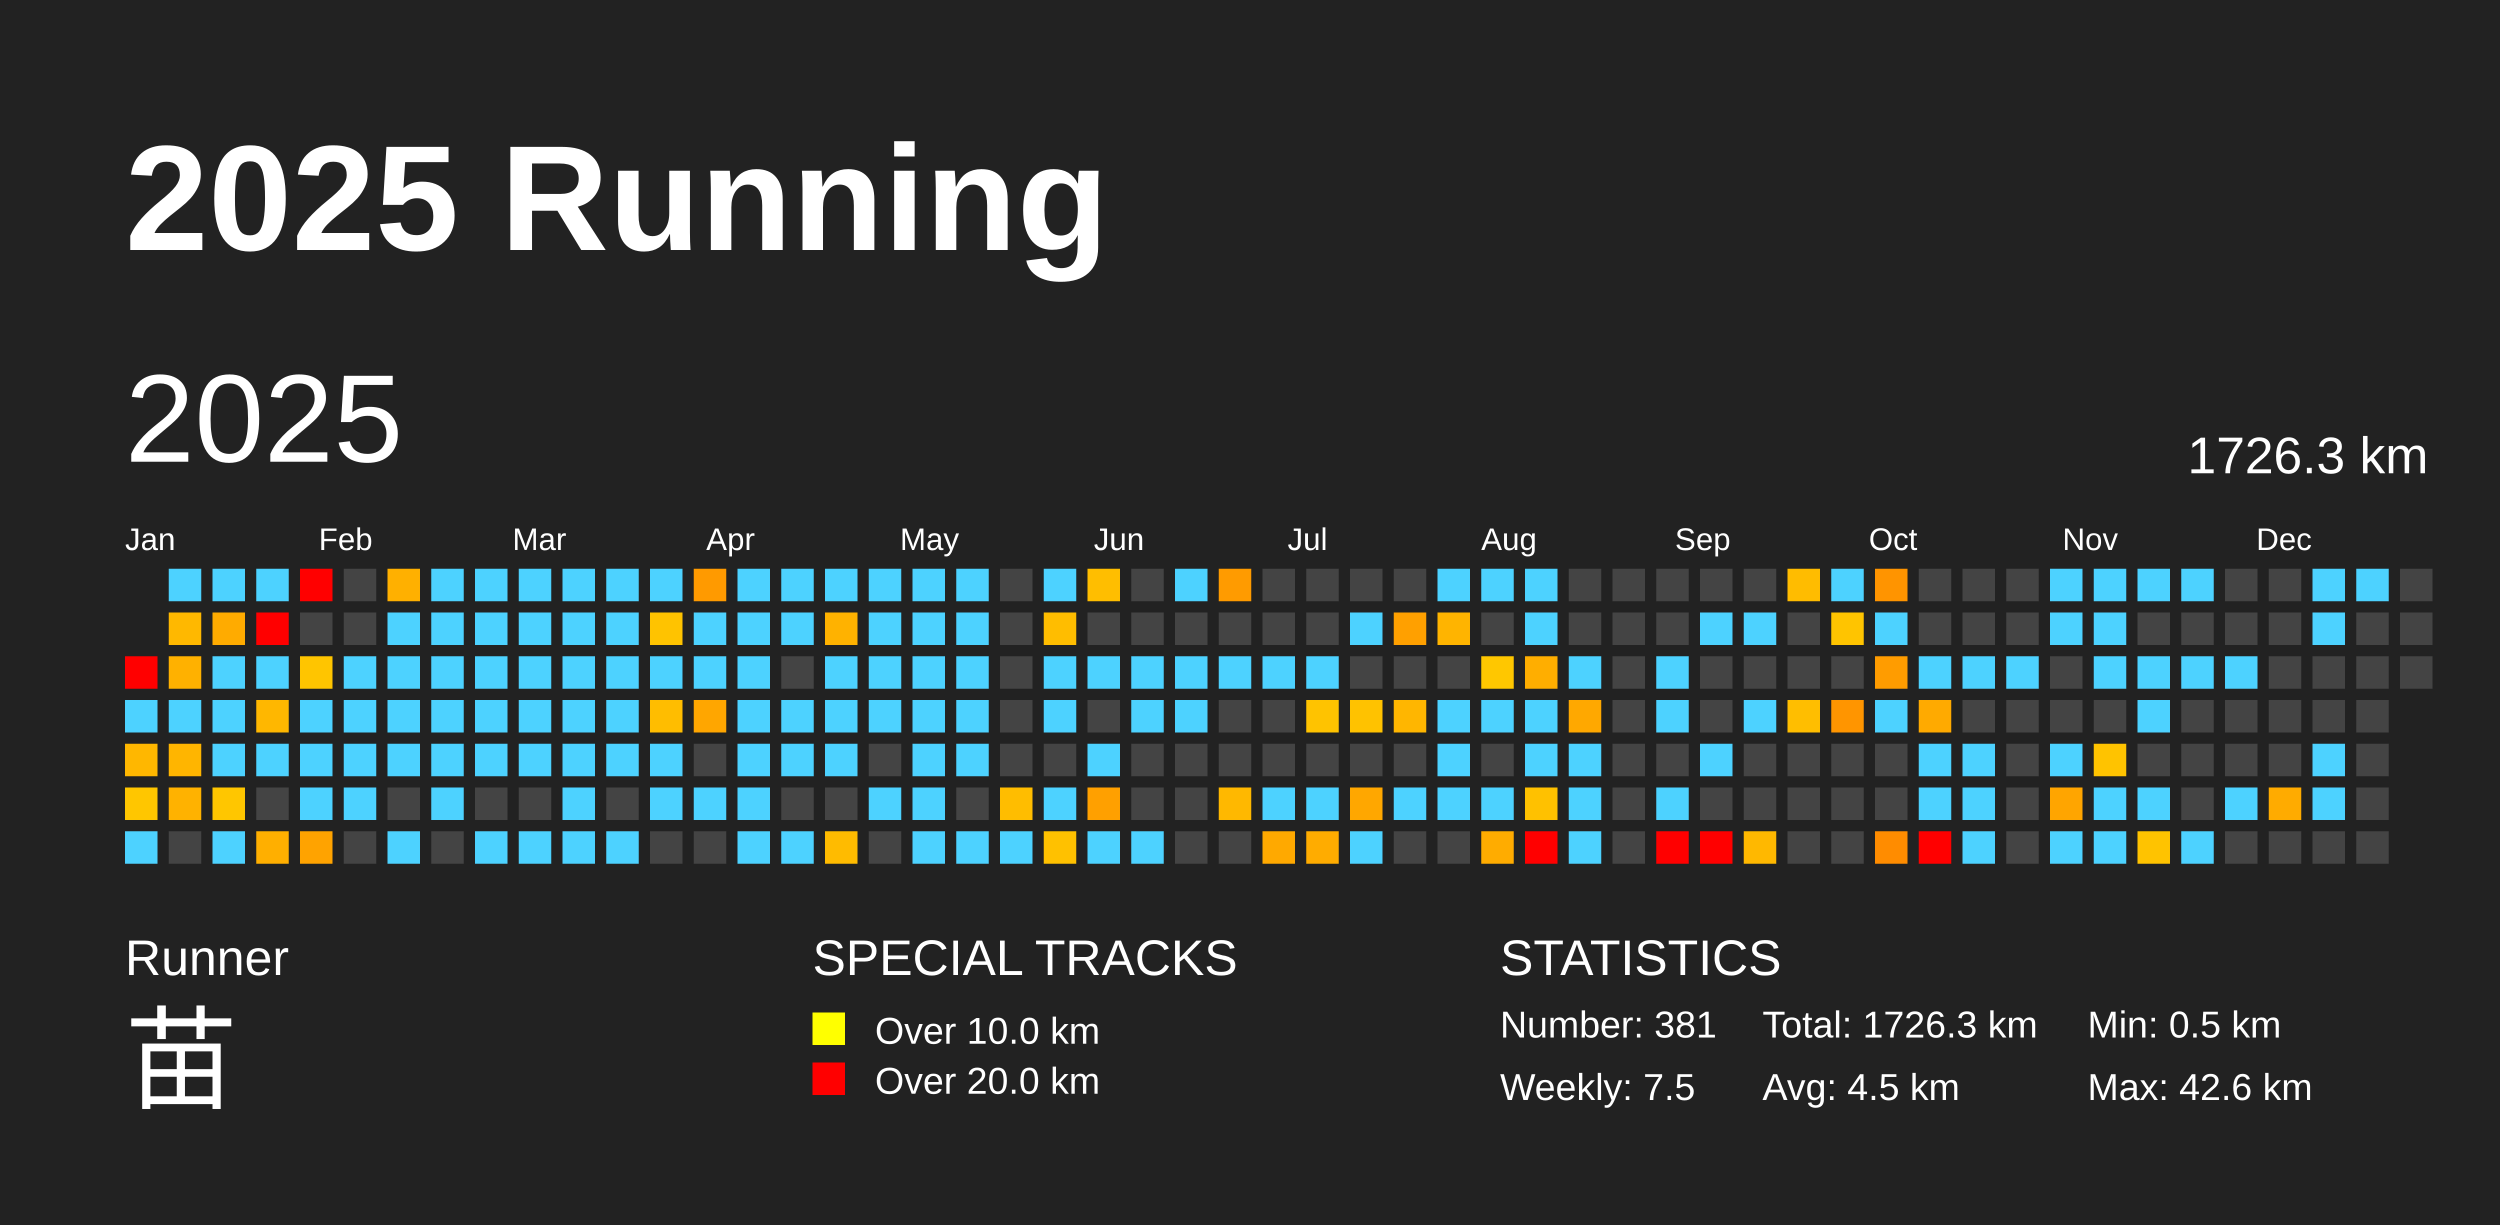
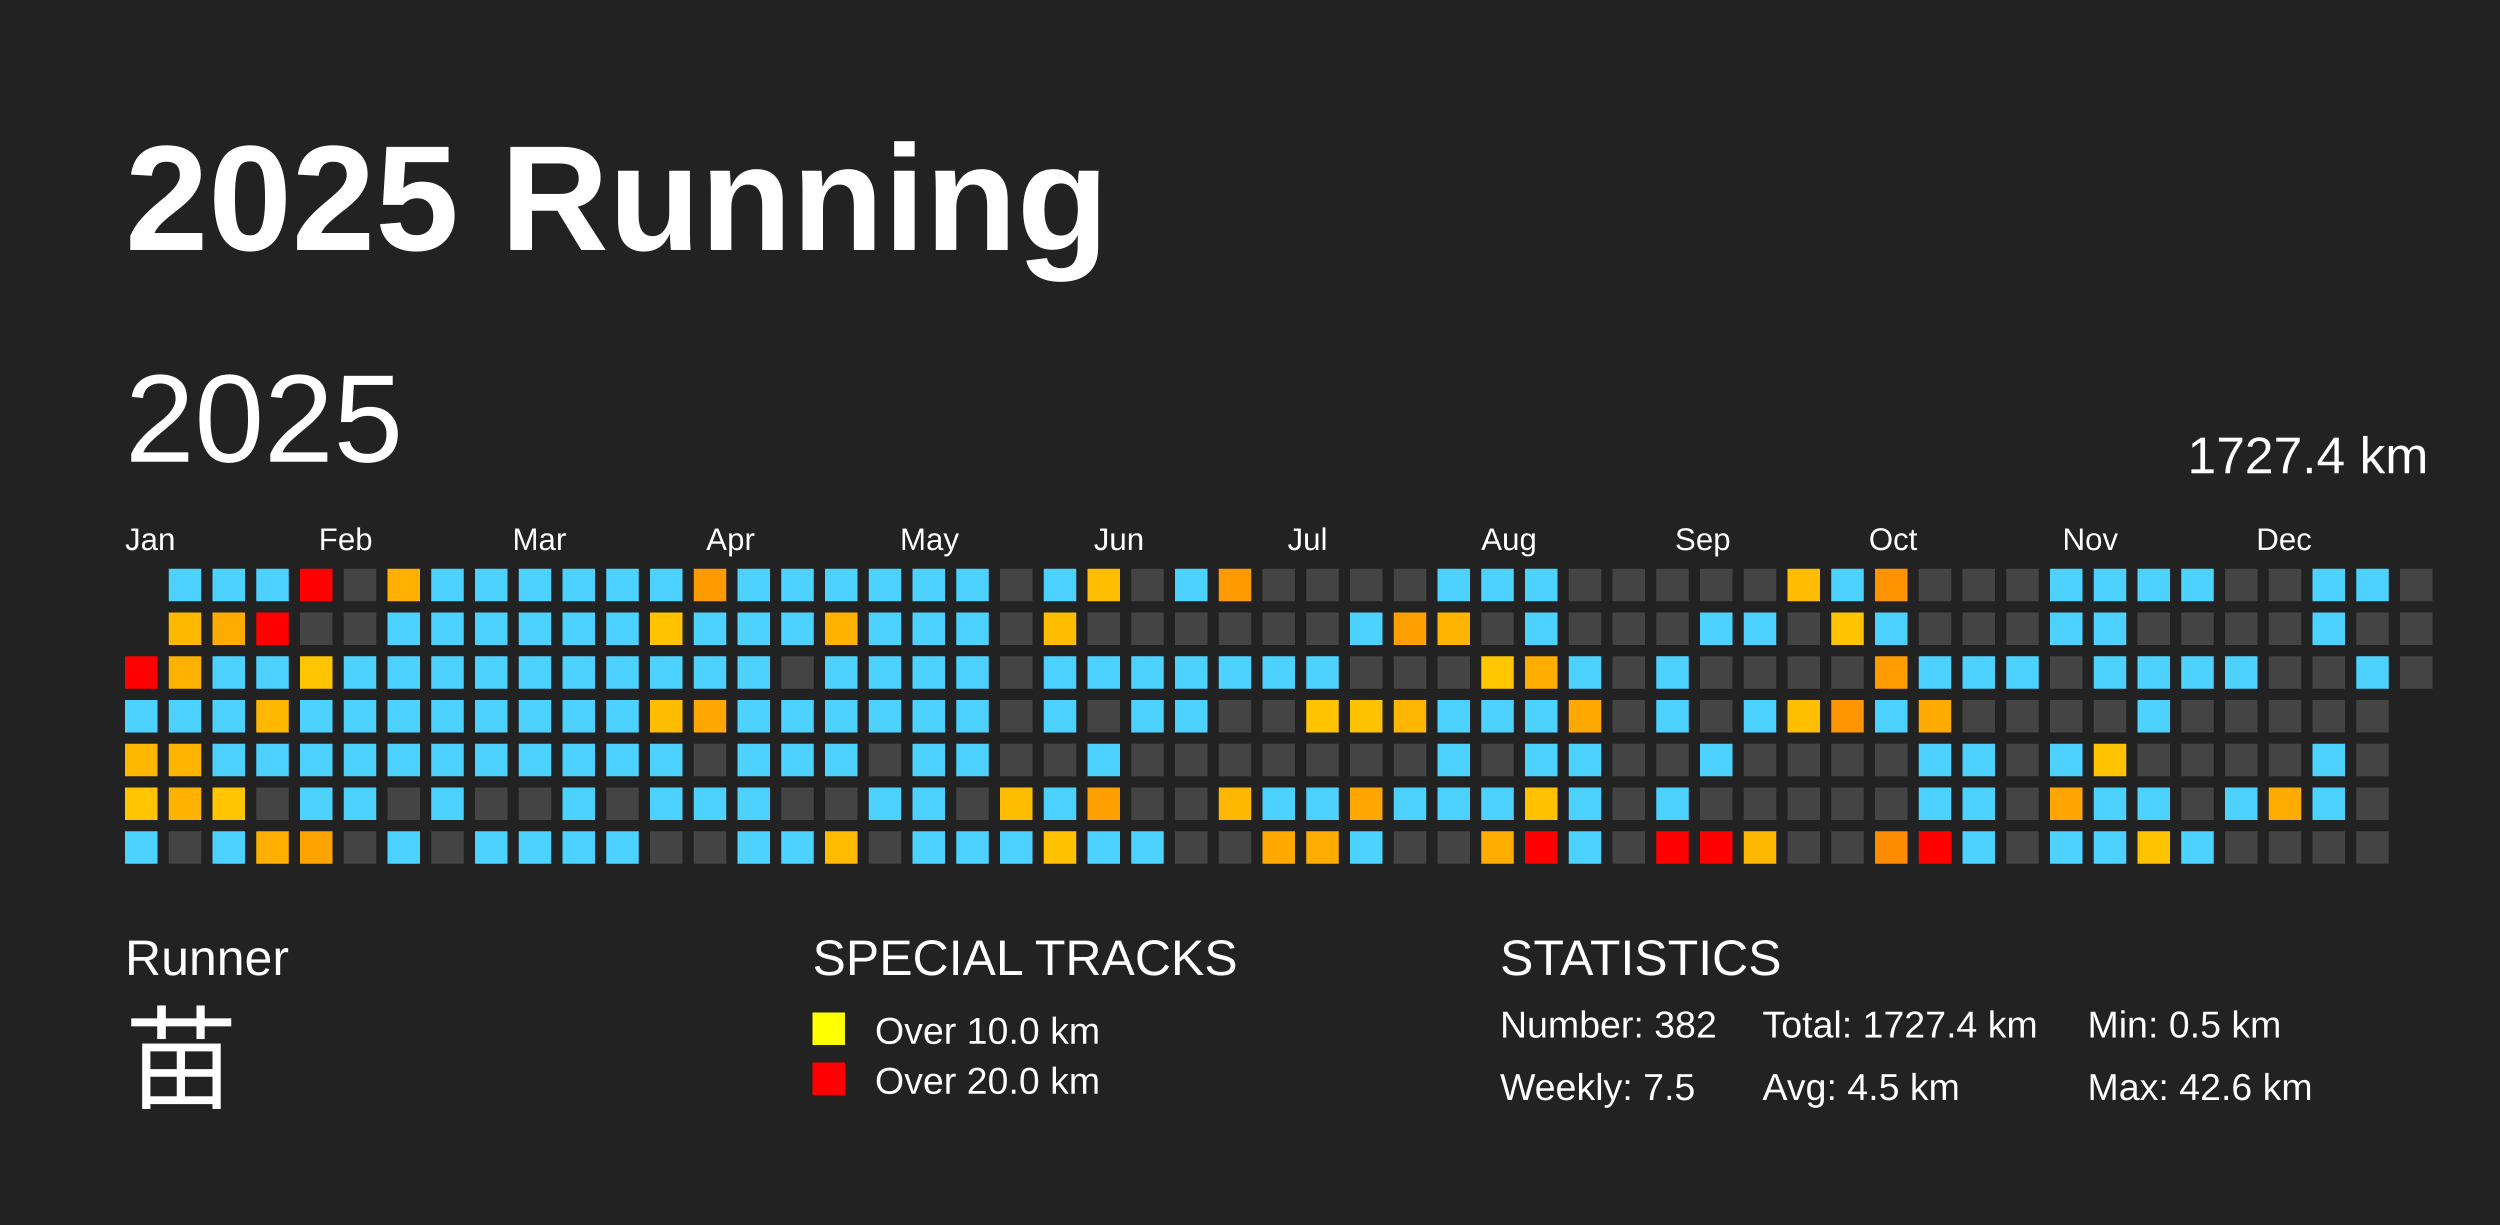
<svg xmlns="http://www.w3.org/2000/svg" baseProfile="full" height="98mm" version="1.1" viewBox="0,0,200,98" width="200mm">
  <defs />
  <rect fill="#222222" height="98" width="200" x="0" y="0" />
  <text fill="#FFFFFF" style="font-size:12px; font-family:Arial; font-weight:bold;" x="10" y="20">2025 Running</text>
  <text fill="#FFFFFF" style="font-size:4px; font-family:Arial" x="10" y="78">Runner</text>
  <text fill="#FFFFFF" style="font-size:9px; font-family:Arial" x="10" y="88">苗</text>
  <text fill="#FFFFFF" style="font-size:4px; font-family:Arial" x="65" y="78">SPECIAL TRACKS</text>
  <rect fill="yellow" height="2.6" width="2.6" x="65" y="81" />
  <text fill="#FFFFFF" style="font-size:3px; font-family:Arial" x="70" y="83.5">Over 10.0 km</text>
  <rect fill="red" height="2.6" width="2.6" x="65" y="85" />
  <text fill="#FFFFFF" style="font-size:3px; font-family:Arial" x="70" y="87.5">Over 20.0 km</text>
  <text fill="#FFFFFF" style="font-size:4px; font-family:Arial" x="120" y="78">STATISTICS</text>
-   <text fill="#FFFFFF" style="font-size:3px; font-family:Arial" x="120" y="83">Number: 381</text>
+   <text fill="#FFFFFF" style="font-size:3px; font-family:Arial" x="120" y="83">Number: 382</text>
  <text fill="#FFFFFF" style="font-size:3px; font-family:Arial" x="120" y="88">Weekly: 7.5</text>
-   <text fill="#FFFFFF" style="font-size:3px; font-family:Arial" x="141" y="83">Total: 1726.3 km</text>
+   <text fill="#FFFFFF" style="font-size:3px; font-family:Arial" x="141" y="83">Total: 1727.4 km</text>
  <text fill="#FFFFFF" style="font-size:3px; font-family:Arial" x="141" y="88">Avg: 4.5 km</text>
  <text fill="#FFFFFF" style="font-size:3px; font-family:Arial" x="167" y="83">Min: 0.5 km</text>
  <text fill="#FFFFFF" style="font-size:3px; font-family:Arial" x="167" y="88">Max: 42.6 km</text>
  <text dominant-baseline="hanging" fill="#FFFFFF" style="font-size:10.0px; font-family:Arial;" x="10" y="30">2025</text>
-   <text dominant-baseline="hanging" fill="#FFFFFF" style="font-size:4.125px; font-family:Arial;" x="175" y="35">1726.3 km</text>
+   <text dominant-baseline="hanging" fill="#FFFFFF" style="font-size:4.125px; font-family:Arial;" x="175" y="35">1727.4 km</text>
  <text fill="#FFFFFF" style="font-size:2.5px; font-family:Arial" x="10.0" y="44">Jan</text>
  <text fill="#FFFFFF" style="font-size:2.5px; font-family:Arial" x="25.5" y="44">Feb</text>
  <text fill="#FFFFFF" style="font-size:2.5px; font-family:Arial" x="41.0" y="44">Mar</text>
  <text fill="#FFFFFF" style="font-size:2.5px; font-family:Arial" x="56.5" y="44">Apr</text>
  <text fill="#FFFFFF" style="font-size:2.5px; font-family:Arial" x="72.0" y="44">May</text>
  <text fill="#FFFFFF" style="font-size:2.5px; font-family:Arial" x="87.5" y="44">Jun</text>
  <text fill="#FFFFFF" style="font-size:2.5px; font-family:Arial" x="103.0" y="44">Jul</text>
  <text fill="#FFFFFF" style="font-size:2.5px; font-family:Arial" x="118.5" y="44">Aug</text>
  <text fill="#FFFFFF" style="font-size:2.5px; font-family:Arial" x="134.0" y="44">Sep</text>
  <text fill="#FFFFFF" style="font-size:2.5px; font-family:Arial" x="149.5" y="44">Oct</text>
  <text fill="#FFFFFF" style="font-size:2.5px; font-family:Arial" x="165.0" y="44">Nov</text>
  <text fill="#FFFFFF" style="font-size:2.5px; font-family:Arial" x="180.5" y="44">Dec</text>
  <rect fill="red" height="2.6" width="2.6" x="10.0" y="52.5" />
  <rect fill="#4dd2ff" height="2.6" width="2.6" x="10.0" y="56.0" />
  <rect fill="#ffb700" height="2.6" width="2.6" x="10.0" y="59.5" />
  <rect fill="#ffc600" height="2.6" width="2.6" x="10.0" y="63.0" />
  <rect fill="#4dd2ff" height="2.6" width="2.6" x="10.0" y="66.5" />
  <rect fill="#4dd2ff" height="2.6" width="2.6" x="13.5" y="45.5" />
  <rect fill="#ffb800" height="2.6" width="2.6" x="13.5" y="49.0" />
  <rect fill="#ffb100" height="2.6" width="2.6" x="13.5" y="52.5" />
  <rect fill="#4dd2ff" height="2.6" width="2.6" x="13.5" y="56.0" />
  <rect fill="#ffb500" height="2.6" width="2.6" x="13.5" y="59.5" />
  <rect fill="#ffb200" height="2.6" width="2.6" x="13.5" y="63.0" />
  <rect fill="#444444" height="2.6" width="2.6" x="13.5" y="66.5" />
  <rect fill="#4dd2ff" height="2.6" width="2.6" x="17.0" y="45.5" />
  <rect fill="#ffab00" height="2.6" width="2.6" x="17.0" y="49.0" />
  <rect fill="#4dd2ff" height="2.6" width="2.6" x="17.0" y="52.5" />
  <rect fill="#4dd2ff" height="2.6" width="2.6" x="17.0" y="56.0" />
  <rect fill="#4dd2ff" height="2.6" width="2.6" x="17.0" y="59.5" />
  <rect fill="#ffc600" height="2.6" width="2.6" x="17.0" y="63.0" />
  <rect fill="#4dd2ff" height="2.6" width="2.6" x="17.0" y="66.5" />
  <rect fill="#4dd2ff" height="2.6" width="2.6" x="20.5" y="45.5" />
  <rect fill="red" height="2.6" width="2.6" x="20.5" y="49.0" />
  <rect fill="#4dd2ff" height="2.6" width="2.6" x="20.5" y="52.5" />
  <rect fill="#ffb700" height="2.6" width="2.6" x="20.5" y="56.0" />
  <rect fill="#4dd2ff" height="2.6" width="2.6" x="20.5" y="59.5" />
  <rect fill="#444444" height="2.6" width="2.6" x="20.5" y="63.0" />
  <rect fill="#ffaf00" height="2.6" width="2.6" x="20.5" y="66.5" />
  <rect fill="red" height="2.6" width="2.6" x="24.0" y="45.5" />
  <rect fill="#444444" height="2.6" width="2.6" x="24.0" y="49.0" />
  <rect fill="#ffc500" height="2.6" width="2.6" x="24.0" y="52.5" />
  <rect fill="#4dd2ff" height="2.6" width="2.6" x="24.0" y="56.0" />
  <rect fill="#4dd2ff" height="2.6" width="2.6" x="24.0" y="59.5" />
  <rect fill="#4dd2ff" height="2.6" width="2.6" x="24.0" y="63.0" />
  <rect fill="#ffa300" height="2.6" width="2.6" x="24.0" y="66.5" />
  <rect fill="#444444" height="2.6" width="2.6" x="27.5" y="45.5" />
  <rect fill="#444444" height="2.6" width="2.6" x="27.5" y="49.0" />
  <rect fill="#4dd2ff" height="2.6" width="2.6" x="27.5" y="52.5" />
  <rect fill="#4dd2ff" height="2.6" width="2.6" x="27.5" y="56.0" />
  <rect fill="#4dd2ff" height="2.6" width="2.6" x="27.5" y="59.5" />
  <rect fill="#4dd2ff" height="2.6" width="2.6" x="27.5" y="63.0" />
  <rect fill="#444444" height="2.6" width="2.6" x="27.5" y="66.5" />
  <rect fill="#ffb000" height="2.6" width="2.6" x="31.0" y="45.5" />
  <rect fill="#4dd2ff" height="2.6" width="2.6" x="31.0" y="49.0" />
  <rect fill="#4dd2ff" height="2.6" width="2.6" x="31.0" y="52.5" />
  <rect fill="#4dd2ff" height="2.6" width="2.6" x="31.0" y="56.0" />
  <rect fill="#4dd2ff" height="2.6" width="2.6" x="31.0" y="59.5" />
  <rect fill="#444444" height="2.6" width="2.6" x="31.0" y="63.0" />
  <rect fill="#4dd2ff" height="2.6" width="2.6" x="31.0" y="66.5" />
  <rect fill="#4dd2ff" height="2.6" width="2.6" x="34.5" y="45.5" />
  <rect fill="#4dd2ff" height="2.6" width="2.6" x="34.5" y="49.0" />
  <rect fill="#4dd2ff" height="2.6" width="2.6" x="34.5" y="52.5" />
  <rect fill="#4dd2ff" height="2.6" width="2.6" x="34.5" y="56.0" />
  <rect fill="#4dd2ff" height="2.6" width="2.6" x="34.5" y="59.5" />
  <rect fill="#4dd2ff" height="2.6" width="2.6" x="34.5" y="63.0" />
  <rect fill="#444444" height="2.6" width="2.6" x="34.5" y="66.5" />
  <rect fill="#4dd2ff" height="2.6" width="2.6" x="38.0" y="45.5" />
  <rect fill="#4dd2ff" height="2.6" width="2.6" x="38.0" y="49.0" />
  <rect fill="#4dd2ff" height="2.6" width="2.6" x="38.0" y="52.5" />
  <rect fill="#4dd2ff" height="2.6" width="2.6" x="38.0" y="56.0" />
  <rect fill="#4dd2ff" height="2.6" width="2.6" x="38.0" y="59.5" />
  <rect fill="#444444" height="2.6" width="2.6" x="38.0" y="63.0" />
  <rect fill="#4dd2ff" height="2.6" width="2.6" x="38.0" y="66.5" />
  <rect fill="#4dd2ff" height="2.6" width="2.6" x="41.5" y="45.5" />
  <rect fill="#4dd2ff" height="2.6" width="2.6" x="41.5" y="49.0" />
  <rect fill="#4dd2ff" height="2.6" width="2.6" x="41.5" y="52.5" />
  <rect fill="#4dd2ff" height="2.6" width="2.6" x="41.5" y="56.0" />
  <rect fill="#4dd2ff" height="2.6" width="2.6" x="41.5" y="59.5" />
  <rect fill="#444444" height="2.6" width="2.6" x="41.5" y="63.0" />
  <rect fill="#4dd2ff" height="2.6" width="2.6" x="41.5" y="66.5" />
  <rect fill="#4dd2ff" height="2.6" width="2.6" x="45.0" y="45.5" />
  <rect fill="#4dd2ff" height="2.6" width="2.6" x="45.0" y="49.0" />
  <rect fill="#4dd2ff" height="2.6" width="2.6" x="45.0" y="52.5" />
  <rect fill="#4dd2ff" height="2.6" width="2.6" x="45.0" y="56.0" />
  <rect fill="#4dd2ff" height="2.6" width="2.6" x="45.0" y="59.5" />
  <rect fill="#4dd2ff" height="2.6" width="2.6" x="45.0" y="63.0" />
  <rect fill="#4dd2ff" height="2.6" width="2.6" x="45.0" y="66.5" />
  <rect fill="#4dd2ff" height="2.6" width="2.6" x="48.5" y="45.5" />
  <rect fill="#4dd2ff" height="2.6" width="2.6" x="48.5" y="49.0" />
  <rect fill="#4dd2ff" height="2.6" width="2.6" x="48.5" y="52.5" />
  <rect fill="#4dd2ff" height="2.6" width="2.6" x="48.5" y="56.0" />
  <rect fill="#4dd2ff" height="2.6" width="2.6" x="48.5" y="59.5" />
  <rect fill="#444444" height="2.6" width="2.6" x="48.5" y="63.0" />
  <rect fill="#4dd2ff" height="2.6" width="2.6" x="48.5" y="66.5" />
  <rect fill="#4dd2ff" height="2.6" width="2.6" x="52.0" y="45.5" />
  <rect fill="#ffc300" height="2.6" width="2.6" x="52.0" y="49.0" />
  <rect fill="#4dd2ff" height="2.6" width="2.6" x="52.0" y="52.5" />
  <rect fill="#ffbd00" height="2.6" width="2.6" x="52.0" y="56.0" />
  <rect fill="#4dd2ff" height="2.6" width="2.6" x="52.0" y="59.5" />
  <rect fill="#4dd2ff" height="2.6" width="2.6" x="52.0" y="63.0" />
  <rect fill="#444444" height="2.6" width="2.6" x="52.0" y="66.5" />
  <rect fill="#ff9a00" height="2.6" width="2.6" x="55.5" y="45.5" />
  <rect fill="#4dd2ff" height="2.6" width="2.6" x="55.5" y="49.0" />
  <rect fill="#4dd2ff" height="2.6" width="2.6" x="55.5" y="52.5" />
  <rect fill="#ffa600" height="2.6" width="2.6" x="55.5" y="56.0" />
  <rect fill="#444444" height="2.6" width="2.6" x="55.5" y="59.5" />
  <rect fill="#4dd2ff" height="2.6" width="2.6" x="55.5" y="63.0" />
  <rect fill="#444444" height="2.6" width="2.6" x="55.5" y="66.5" />
  <rect fill="#4dd2ff" height="2.6" width="2.6" x="59.0" y="45.5" />
  <rect fill="#4dd2ff" height="2.6" width="2.6" x="59.0" y="49.0" />
  <rect fill="#4dd2ff" height="2.6" width="2.6" x="59.0" y="52.5" />
  <rect fill="#4dd2ff" height="2.6" width="2.6" x="59.0" y="56.0" />
  <rect fill="#4dd2ff" height="2.6" width="2.6" x="59.0" y="59.5" />
  <rect fill="#4dd2ff" height="2.6" width="2.6" x="59.0" y="63.0" />
  <rect fill="#4dd2ff" height="2.6" width="2.6" x="59.0" y="66.5" />
  <rect fill="#4dd2ff" height="2.6" width="2.6" x="62.5" y="45.5" />
  <rect fill="#4dd2ff" height="2.6" width="2.6" x="62.5" y="49.0" />
  <rect fill="#444444" height="2.6" width="2.6" x="62.5" y="52.5" />
  <rect fill="#4dd2ff" height="2.6" width="2.6" x="62.5" y="56.0" />
  <rect fill="#4dd2ff" height="2.6" width="2.6" x="62.5" y="59.5" />
  <rect fill="#444444" height="2.6" width="2.6" x="62.5" y="63.0" />
  <rect fill="#4dd2ff" height="2.6" width="2.6" x="62.5" y="66.5" />
  <rect fill="#4dd2ff" height="2.6" width="2.6" x="66.0" y="45.5" />
  <rect fill="#ffb200" height="2.6" width="2.6" x="66.0" y="49.0" />
  <rect fill="#4dd2ff" height="2.6" width="2.6" x="66.0" y="52.5" />
  <rect fill="#4dd2ff" height="2.6" width="2.6" x="66.0" y="56.0" />
  <rect fill="#4dd2ff" height="2.6" width="2.6" x="66.0" y="59.5" />
  <rect fill="#444444" height="2.6" width="2.6" x="66.0" y="63.0" />
  <rect fill="#ffbb00" height="2.6" width="2.6" x="66.0" y="66.5" />
  <rect fill="#4dd2ff" height="2.6" width="2.6" x="69.5" y="45.5" />
  <rect fill="#4dd2ff" height="2.6" width="2.6" x="69.5" y="49.0" />
  <rect fill="#4dd2ff" height="2.6" width="2.6" x="69.5" y="52.5" />
  <rect fill="#4dd2ff" height="2.6" width="2.6" x="69.5" y="56.0" />
  <rect fill="#444444" height="2.6" width="2.6" x="69.5" y="59.5" />
  <rect fill="#4dd2ff" height="2.6" width="2.6" x="69.5" y="63.0" />
  <rect fill="#444444" height="2.6" width="2.6" x="69.5" y="66.5" />
  <rect fill="#4dd2ff" height="2.6" width="2.6" x="73.0" y="45.5" />
  <rect fill="#4dd2ff" height="2.6" width="2.6" x="73.0" y="49.0" />
  <rect fill="#4dd2ff" height="2.6" width="2.6" x="73.0" y="52.5" />
  <rect fill="#4dd2ff" height="2.6" width="2.6" x="73.0" y="56.0" />
  <rect fill="#4dd2ff" height="2.6" width="2.6" x="73.0" y="59.5" />
  <rect fill="#4dd2ff" height="2.6" width="2.6" x="73.0" y="63.0" />
  <rect fill="#4dd2ff" height="2.6" width="2.6" x="73.0" y="66.5" />
  <rect fill="#4dd2ff" height="2.6" width="2.6" x="76.5" y="45.5" />
  <rect fill="#4dd2ff" height="2.6" width="2.6" x="76.5" y="49.0" />
  <rect fill="#4dd2ff" height="2.6" width="2.6" x="76.5" y="52.5" />
  <rect fill="#4dd2ff" height="2.6" width="2.6" x="76.5" y="56.0" />
  <rect fill="#4dd2ff" height="2.6" width="2.6" x="76.5" y="59.5" />
  <rect fill="#444444" height="2.6" width="2.6" x="76.5" y="63.0" />
  <rect fill="#4dd2ff" height="2.6" width="2.6" x="76.5" y="66.5" />
  <rect fill="#444444" height="2.6" width="2.6" x="80.0" y="45.5" />
  <rect fill="#444444" height="2.6" width="2.6" x="80.0" y="49.0" />
  <rect fill="#444444" height="2.6" width="2.6" x="80.0" y="52.5" />
  <rect fill="#444444" height="2.6" width="2.6" x="80.0" y="56.0" />
  <rect fill="#444444" height="2.6" width="2.6" x="80.0" y="59.5" />
  <rect fill="#ffbd00" height="2.6" width="2.6" x="80.0" y="63.0" />
  <rect fill="#4dd2ff" height="2.6" width="2.6" x="80.0" y="66.5" />
  <rect fill="#4dd2ff" height="2.6" width="2.6" x="83.5" y="45.5" />
  <rect fill="#ffbd00" height="2.6" width="2.6" x="83.5" y="49.0" />
  <rect fill="#4dd2ff" height="2.6" width="2.6" x="83.5" y="52.5" />
  <rect fill="#4dd2ff" height="2.6" width="2.6" x="83.5" y="56.0" />
  <rect fill="#444444" height="2.6" width="2.6" x="83.5" y="59.5" />
  <rect fill="#4dd2ff" height="2.6" width="2.6" x="83.5" y="63.0" />
  <rect fill="#ffc100" height="2.6" width="2.6" x="83.5" y="66.5" />
  <rect fill="#ffbe00" height="2.6" width="2.6" x="87.0" y="45.5" />
  <rect fill="#444444" height="2.6" width="2.6" x="87.0" y="49.0" />
  <rect fill="#4dd2ff" height="2.6" width="2.6" x="87.0" y="52.5" />
  <rect fill="#444444" height="2.6" width="2.6" x="87.0" y="56.0" />
  <rect fill="#4dd2ff" height="2.6" width="2.6" x="87.0" y="59.5" />
  <rect fill="#ffa000" height="2.6" width="2.6" x="87.0" y="63.0" />
  <rect fill="#4dd2ff" height="2.6" width="2.6" x="87.0" y="66.5" />
  <rect fill="#444444" height="2.6" width="2.6" x="90.5" y="45.5" />
  <rect fill="#444444" height="2.6" width="2.6" x="90.5" y="49.0" />
  <rect fill="#4dd2ff" height="2.6" width="2.6" x="90.5" y="52.5" />
  <rect fill="#4dd2ff" height="2.6" width="2.6" x="90.5" y="56.0" />
  <rect fill="#444444" height="2.6" width="2.6" x="90.5" y="59.5" />
  <rect fill="#444444" height="2.6" width="2.6" x="90.5" y="63.0" />
  <rect fill="#4dd2ff" height="2.6" width="2.6" x="90.5" y="66.5" />
  <rect fill="#4dd2ff" height="2.6" width="2.6" x="94.0" y="45.5" />
  <rect fill="#444444" height="2.6" width="2.6" x="94.0" y="49.0" />
  <rect fill="#4dd2ff" height="2.6" width="2.6" x="94.0" y="52.5" />
  <rect fill="#4dd2ff" height="2.6" width="2.6" x="94.0" y="56.0" />
  <rect fill="#444444" height="2.6" width="2.6" x="94.0" y="59.5" />
  <rect fill="#444444" height="2.6" width="2.6" x="94.0" y="63.0" />
  <rect fill="#444444" height="2.6" width="2.6" x="94.0" y="66.5" />
  <rect fill="#ff9b00" height="2.6" width="2.6" x="97.5" y="45.5" />
  <rect fill="#444444" height="2.6" width="2.6" x="97.5" y="49.0" />
  <rect fill="#4dd2ff" height="2.6" width="2.6" x="97.5" y="52.5" />
  <rect fill="#444444" height="2.6" width="2.6" x="97.5" y="56.0" />
  <rect fill="#444444" height="2.6" width="2.6" x="97.5" y="59.5" />
  <rect fill="#ffb800" height="2.6" width="2.6" x="97.5" y="63.0" />
  <rect fill="#444444" height="2.6" width="2.6" x="97.5" y="66.5" />
  <rect fill="#444444" height="2.6" width="2.6" x="101.0" y="45.5" />
  <rect fill="#444444" height="2.6" width="2.6" x="101.0" y="49.0" />
  <rect fill="#4dd2ff" height="2.6" width="2.6" x="101.0" y="52.5" />
  <rect fill="#444444" height="2.6" width="2.6" x="101.0" y="56.0" />
  <rect fill="#444444" height="2.6" width="2.6" x="101.0" y="59.5" />
  <rect fill="#4dd2ff" height="2.6" width="2.6" x="101.0" y="63.0" />
  <rect fill="#ffa900" height="2.6" width="2.6" x="101.0" y="66.5" />
  <rect fill="#444444" height="2.6" width="2.6" x="104.5" y="45.5" />
  <rect fill="#444444" height="2.6" width="2.6" x="104.5" y="49.0" />
  <rect fill="#4dd2ff" height="2.6" width="2.6" x="104.5" y="52.5" />
  <rect fill="#ffc300" height="2.6" width="2.6" x="104.5" y="56.0" />
  <rect fill="#444444" height="2.6" width="2.6" x="104.5" y="59.5" />
  <rect fill="#4dd2ff" height="2.6" width="2.6" x="104.5" y="63.0" />
  <rect fill="#ffac00" height="2.6" width="2.6" x="104.5" y="66.5" />
  <rect fill="#444444" height="2.6" width="2.6" x="108.0" y="45.5" />
  <rect fill="#4dd2ff" height="2.6" width="2.6" x="108.0" y="49.0" />
  <rect fill="#444444" height="2.6" width="2.6" x="108.0" y="52.5" />
  <rect fill="#ffc200" height="2.6" width="2.6" x="108.0" y="56.0" />
  <rect fill="#444444" height="2.6" width="2.6" x="108.0" y="59.5" />
  <rect fill="#ffa700" height="2.6" width="2.6" x="108.0" y="63.0" />
  <rect fill="#4dd2ff" height="2.6" width="2.6" x="108.0" y="66.5" />
  <rect fill="#444444" height="2.6" width="2.6" x="111.5" y="45.5" />
  <rect fill="#ffa000" height="2.6" width="2.6" x="111.5" y="49.0" />
  <rect fill="#444444" height="2.6" width="2.6" x="111.5" y="52.5" />
  <rect fill="#ffb600" height="2.6" width="2.6" x="111.5" y="56.0" />
  <rect fill="#444444" height="2.6" width="2.6" x="111.5" y="59.5" />
  <rect fill="#4dd2ff" height="2.6" width="2.6" x="111.5" y="63.0" />
  <rect fill="#444444" height="2.6" width="2.6" x="111.5" y="66.5" />
  <rect fill="#4dd2ff" height="2.6" width="2.6" x="115.0" y="45.5" />
  <rect fill="#ffb400" height="2.6" width="2.6" x="115.0" y="49.0" />
  <rect fill="#444444" height="2.6" width="2.6" x="115.0" y="52.5" />
  <rect fill="#4dd2ff" height="2.6" width="2.6" x="115.0" y="56.0" />
  <rect fill="#4dd2ff" height="2.6" width="2.6" x="115.0" y="59.5" />
  <rect fill="#4dd2ff" height="2.6" width="2.6" x="115.0" y="63.0" />
  <rect fill="#444444" height="2.6" width="2.6" x="115.0" y="66.5" />
  <rect fill="#4dd2ff" height="2.6" width="2.6" x="118.5" y="45.5" />
  <rect fill="#444444" height="2.6" width="2.6" x="118.5" y="49.0" />
  <rect fill="#ffc700" height="2.6" width="2.6" x="118.5" y="52.5" />
  <rect fill="#4dd2ff" height="2.6" width="2.6" x="118.5" y="56.0" />
  <rect fill="#444444" height="2.6" width="2.6" x="118.5" y="59.5" />
  <rect fill="#4dd2ff" height="2.6" width="2.6" x="118.5" y="63.0" />
  <rect fill="#ffac00" height="2.6" width="2.6" x="118.5" y="66.5" />
  <rect fill="#4dd2ff" height="2.6" width="2.6" x="122.0" y="45.5" />
  <rect fill="#4dd2ff" height="2.6" width="2.6" x="122.0" y="49.0" />
  <rect fill="#ffae00" height="2.6" width="2.6" x="122.0" y="52.5" />
  <rect fill="#4dd2ff" height="2.6" width="2.6" x="122.0" y="56.0" />
  <rect fill="#4dd2ff" height="2.6" width="2.6" x="122.0" y="59.5" />
  <rect fill="#ffc100" height="2.6" width="2.6" x="122.0" y="63.0" />
  <rect fill="red" height="2.6" width="2.6" x="122.0" y="66.5" />
  <rect fill="#444444" height="2.6" width="2.6" x="125.5" y="45.5" />
  <rect fill="#444444" height="2.6" width="2.6" x="125.5" y="49.0" />
  <rect fill="#4dd2ff" height="2.6" width="2.6" x="125.5" y="52.5" />
  <rect fill="#ffa800" height="2.6" width="2.6" x="125.5" y="56.0" />
  <rect fill="#4dd2ff" height="2.6" width="2.6" x="125.5" y="59.5" />
  <rect fill="#4dd2ff" height="2.6" width="2.6" x="125.5" y="63.0" />
  <rect fill="#4dd2ff" height="2.6" width="2.6" x="125.5" y="66.5" />
  <rect fill="#444444" height="2.6" width="2.6" x="129.0" y="45.5" />
  <rect fill="#444444" height="2.6" width="2.6" x="129.0" y="49.0" />
  <rect fill="#444444" height="2.6" width="2.6" x="129.0" y="52.5" />
  <rect fill="#444444" height="2.6" width="2.6" x="129.0" y="56.0" />
  <rect fill="#444444" height="2.6" width="2.6" x="129.0" y="59.5" />
  <rect fill="#444444" height="2.6" width="2.6" x="129.0" y="63.0" />
  <rect fill="#444444" height="2.6" width="2.6" x="129.0" y="66.5" />
  <rect fill="#444444" height="2.6" width="2.6" x="132.5" y="45.5" />
  <rect fill="#444444" height="2.6" width="2.6" x="132.5" y="49.0" />
  <rect fill="#4dd2ff" height="2.6" width="2.6" x="132.5" y="52.5" />
  <rect fill="#4dd2ff" height="2.6" width="2.6" x="132.5" y="56.0" />
  <rect fill="#444444" height="2.6" width="2.6" x="132.5" y="59.5" />
  <rect fill="#4dd2ff" height="2.6" width="2.6" x="132.5" y="63.0" />
  <rect fill="red" height="2.6" width="2.6" x="132.5" y="66.5" />
  <rect fill="#444444" height="2.6" width="2.6" x="136.0" y="45.5" />
  <rect fill="#4dd2ff" height="2.6" width="2.6" x="136.0" y="49.0" />
  <rect fill="#444444" height="2.6" width="2.6" x="136.0" y="52.5" />
  <rect fill="#444444" height="2.6" width="2.6" x="136.0" y="56.0" />
  <rect fill="#4dd2ff" height="2.6" width="2.6" x="136.0" y="59.5" />
  <rect fill="#444444" height="2.6" width="2.6" x="136.0" y="63.0" />
  <rect fill="red" height="2.6" width="2.6" x="136.0" y="66.5" />
  <rect fill="#444444" height="2.6" width="2.6" x="139.5" y="45.5" />
  <rect fill="#4dd2ff" height="2.6" width="2.6" x="139.5" y="49.0" />
  <rect fill="#444444" height="2.6" width="2.6" x="139.5" y="52.5" />
  <rect fill="#4dd2ff" height="2.6" width="2.6" x="139.5" y="56.0" />
  <rect fill="#444444" height="2.6" width="2.6" x="139.5" y="59.5" />
  <rect fill="#444444" height="2.6" width="2.6" x="139.5" y="63.0" />
  <rect fill="#ffb800" height="2.6" width="2.6" x="139.5" y="66.5" />
  <rect fill="#ffbc00" height="2.6" width="2.6" x="143.0" y="45.5" />
  <rect fill="#444444" height="2.6" width="2.6" x="143.0" y="49.0" />
  <rect fill="#444444" height="2.6" width="2.6" x="143.0" y="52.5" />
  <rect fill="#ffbe00" height="2.6" width="2.6" x="143.0" y="56.0" />
  <rect fill="#444444" height="2.6" width="2.6" x="143.0" y="59.5" />
  <rect fill="#444444" height="2.6" width="2.6" x="143.0" y="63.0" />
  <rect fill="#444444" height="2.6" width="2.6" x="143.0" y="66.5" />
  <rect fill="#4dd2ff" height="2.6" width="2.6" x="146.5" y="45.5" />
  <rect fill="#ffc400" height="2.6" width="2.6" x="146.5" y="49.0" />
  <rect fill="#444444" height="2.6" width="2.6" x="146.5" y="52.5" />
  <rect fill="#ff9500" height="2.6" width="2.6" x="146.5" y="56.0" />
  <rect fill="#444444" height="2.6" width="2.6" x="146.5" y="59.5" />
  <rect fill="#444444" height="2.6" width="2.6" x="146.5" y="63.0" />
  <rect fill="#444444" height="2.6" width="2.6" x="146.5" y="66.5" />
  <rect fill="#ff9400" height="2.6" width="2.6" x="150.0" y="45.5" />
  <rect fill="#4dd2ff" height="2.6" width="2.6" x="150.0" y="49.0" />
  <rect fill="#ff9c00" height="2.6" width="2.6" x="150.0" y="52.5" />
  <rect fill="#4dd2ff" height="2.6" width="2.6" x="150.0" y="56.0" />
  <rect fill="#444444" height="2.6" width="2.6" x="150.0" y="59.5" />
  <rect fill="#444444" height="2.6" width="2.6" x="150.0" y="63.0" />
  <rect fill="#ff8c00" height="2.6" width="2.6" x="150.0" y="66.5" />
  <rect fill="#444444" height="2.6" width="2.6" x="153.5" y="45.5" />
  <rect fill="#444444" height="2.6" width="2.6" x="153.5" y="49.0" />
  <rect fill="#4dd2ff" height="2.6" width="2.6" x="153.5" y="52.5" />
  <rect fill="#ffaa00" height="2.6" width="2.6" x="153.5" y="56.0" />
  <rect fill="#4dd2ff" height="2.6" width="2.6" x="153.5" y="59.5" />
  <rect fill="#4dd2ff" height="2.6" width="2.6" x="153.5" y="63.0" />
  <rect fill="red" height="2.6" width="2.6" x="153.5" y="66.5" />
  <rect fill="#444444" height="2.6" width="2.6" x="157.0" y="45.5" />
  <rect fill="#444444" height="2.6" width="2.6" x="157.0" y="49.0" />
  <rect fill="#4dd2ff" height="2.6" width="2.6" x="157.0" y="52.5" />
  <rect fill="#444444" height="2.6" width="2.6" x="157.0" y="56.0" />
  <rect fill="#4dd2ff" height="2.6" width="2.6" x="157.0" y="59.5" />
  <rect fill="#4dd2ff" height="2.6" width="2.6" x="157.0" y="63.0" />
  <rect fill="#4dd2ff" height="2.6" width="2.6" x="157.0" y="66.5" />
  <rect fill="#444444" height="2.6" width="2.6" x="160.5" y="45.5" />
  <rect fill="#444444" height="2.6" width="2.6" x="160.5" y="49.0" />
  <rect fill="#4dd2ff" height="2.6" width="2.6" x="160.5" y="52.5" />
  <rect fill="#444444" height="2.6" width="2.6" x="160.5" y="56.0" />
  <rect fill="#444444" height="2.6" width="2.6" x="160.5" y="59.5" />
  <rect fill="#444444" height="2.6" width="2.6" x="160.5" y="63.0" />
  <rect fill="#444444" height="2.6" width="2.6" x="160.5" y="66.5" />
  <rect fill="#4dd2ff" height="2.6" width="2.6" x="164.0" y="45.5" />
  <rect fill="#4dd2ff" height="2.6" width="2.6" x="164.0" y="49.0" />
  <rect fill="#444444" height="2.6" width="2.6" x="164.0" y="52.5" />
  <rect fill="#444444" height="2.6" width="2.6" x="164.0" y="56.0" />
  <rect fill="#4dd2ff" height="2.6" width="2.6" x="164.0" y="59.5" />
  <rect fill="#ffa500" height="2.6" width="2.6" x="164.0" y="63.0" />
  <rect fill="#4dd2ff" height="2.6" width="2.6" x="164.0" y="66.5" />
  <rect fill="#4dd2ff" height="2.6" width="2.6" x="167.5" y="45.5" />
  <rect fill="#4dd2ff" height="2.6" width="2.6" x="167.5" y="49.0" />
  <rect fill="#4dd2ff" height="2.6" width="2.6" x="167.5" y="52.5" />
  <rect fill="#444444" height="2.6" width="2.6" x="167.5" y="56.0" />
  <rect fill="#ffc300" height="2.6" width="2.6" x="167.5" y="59.5" />
  <rect fill="#4dd2ff" height="2.6" width="2.6" x="167.5" y="63.0" />
  <rect fill="#4dd2ff" height="2.6" width="2.6" x="167.5" y="66.5" />
  <rect fill="#4dd2ff" height="2.6" width="2.6" x="171.0" y="45.5" />
  <rect fill="#444444" height="2.6" width="2.6" x="171.0" y="49.0" />
  <rect fill="#4dd2ff" height="2.6" width="2.6" x="171.0" y="52.5" />
  <rect fill="#4dd2ff" height="2.6" width="2.6" x="171.0" y="56.0" />
  <rect fill="#444444" height="2.6" width="2.6" x="171.0" y="59.5" />
  <rect fill="#4dd2ff" height="2.6" width="2.6" x="171.0" y="63.0" />
  <rect fill="#ffc300" height="2.6" width="2.6" x="171.0" y="66.5" />
  <rect fill="#4dd2ff" height="2.6" width="2.6" x="174.5" y="45.5" />
  <rect fill="#444444" height="2.6" width="2.6" x="174.5" y="49.0" />
  <rect fill="#4dd2ff" height="2.6" width="2.6" x="174.5" y="52.5" />
  <rect fill="#444444" height="2.6" width="2.6" x="174.5" y="56.0" />
  <rect fill="#444444" height="2.6" width="2.6" x="174.5" y="59.5" />
  <rect fill="#444444" height="2.6" width="2.6" x="174.5" y="63.0" />
  <rect fill="#4dd2ff" height="2.6" width="2.6" x="174.5" y="66.5" />
  <rect fill="#444444" height="2.6" width="2.6" x="178.0" y="45.5" />
  <rect fill="#444444" height="2.6" width="2.6" x="178.0" y="49.0" />
  <rect fill="#4dd2ff" height="2.6" width="2.6" x="178.0" y="52.5" />
  <rect fill="#444444" height="2.6" width="2.6" x="178.0" y="56.0" />
  <rect fill="#444444" height="2.6" width="2.6" x="178.0" y="59.5" />
  <rect fill="#4dd2ff" height="2.6" width="2.6" x="178.0" y="63.0" />
  <rect fill="#444444" height="2.6" width="2.6" x="178.0" y="66.5" />
  <rect fill="#444444" height="2.6" width="2.6" x="181.5" y="45.5" />
  <rect fill="#444444" height="2.6" width="2.6" x="181.5" y="49.0" />
  <rect fill="#444444" height="2.6" width="2.6" x="181.5" y="52.5" />
  <rect fill="#444444" height="2.6" width="2.6" x="181.5" y="56.0" />
  <rect fill="#444444" height="2.6" width="2.6" x="181.5" y="59.5" />
  <rect fill="#ffab00" height="2.6" width="2.6" x="181.5" y="63.0" />
  <rect fill="#444444" height="2.6" width="2.6" x="181.5" y="66.5" />
  <rect fill="#4dd2ff" height="2.6" width="2.6" x="185.0" y="45.5" />
  <rect fill="#4dd2ff" height="2.6" width="2.6" x="185.0" y="49.0" />
  <rect fill="#444444" height="2.6" width="2.6" x="185.0" y="52.5" />
  <rect fill="#444444" height="2.6" width="2.6" x="185.0" y="56.0" />
  <rect fill="#4dd2ff" height="2.6" width="2.6" x="185.0" y="59.5" />
  <rect fill="#4dd2ff" height="2.6" width="2.6" x="185.0" y="63.0" />
  <rect fill="#444444" height="2.6" width="2.6" x="185.0" y="66.5" />
  <rect fill="#4dd2ff" height="2.6" width="2.6" x="188.5" y="45.5" />
  <rect fill="#444444" height="2.6" width="2.6" x="188.5" y="49.0" />
-   <rect fill="#444444" height="2.6" width="2.6" x="188.5" y="52.5" />
+   <rect fill="#4dd2ff" height="2.6" width="2.6" x="188.5" y="52.5" />
  <rect fill="#444444" height="2.6" width="2.6" x="188.5" y="56.0" />
  <rect fill="#444444" height="2.6" width="2.6" x="188.5" y="59.5" />
  <rect fill="#444444" height="2.6" width="2.6" x="188.5" y="63.0" />
  <rect fill="#444444" height="2.6" width="2.6" x="188.5" y="66.5" />
  <rect fill="#444444" height="2.6" width="2.6" x="192.0" y="45.5" />
  <rect fill="#444444" height="2.6" width="2.6" x="192.0" y="49.0" />
  <rect fill="#444444" height="2.6" width="2.6" x="192.0" y="52.5" />
</svg>
